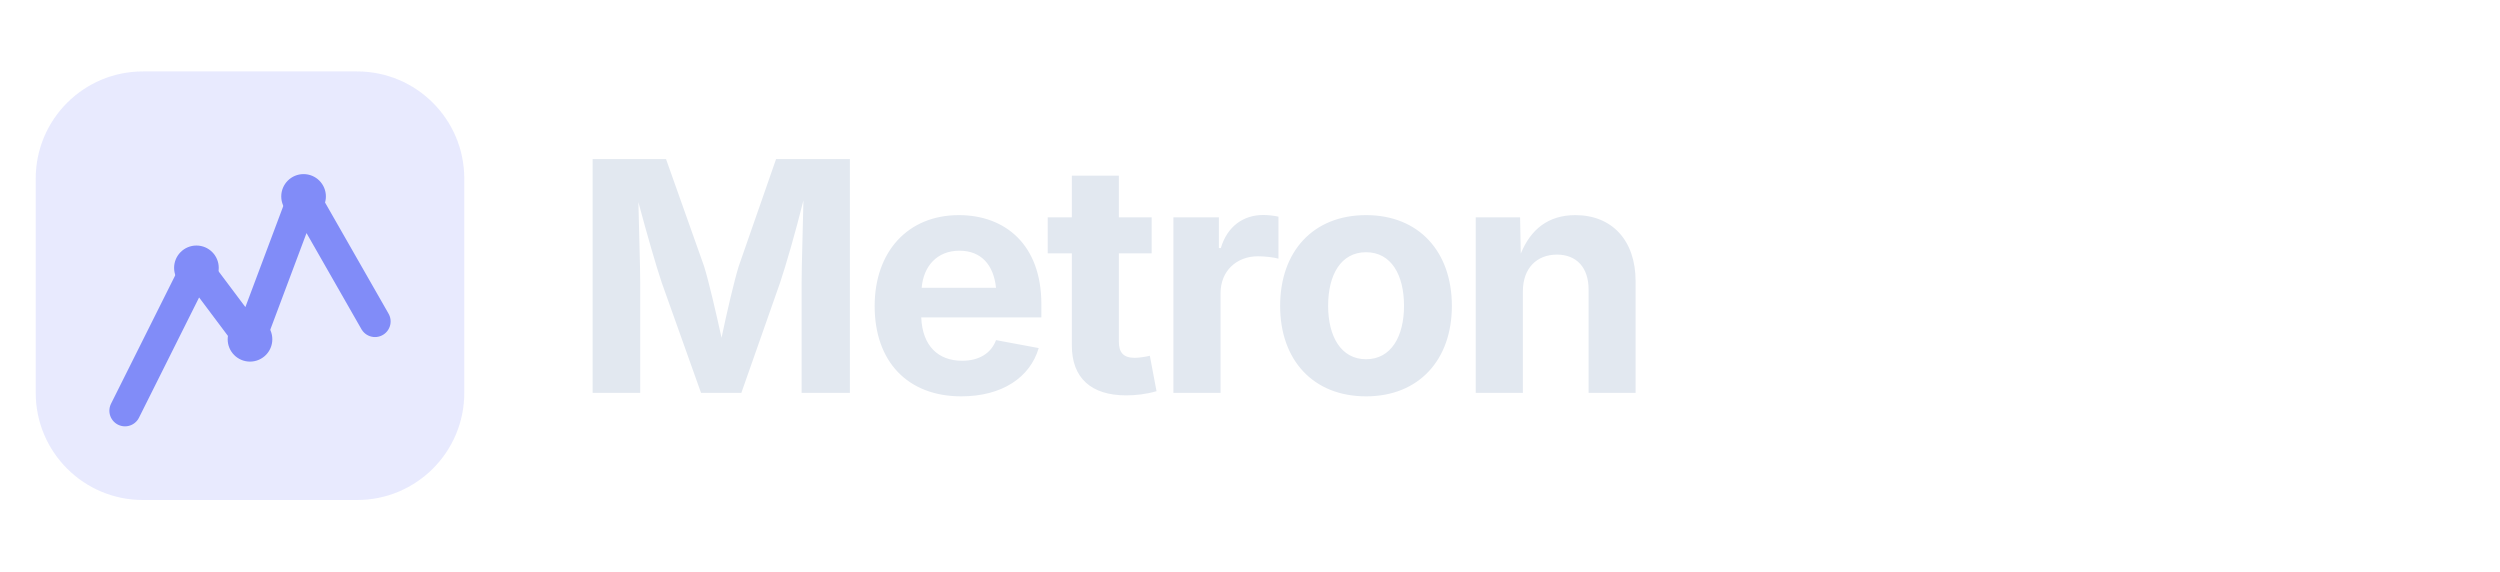
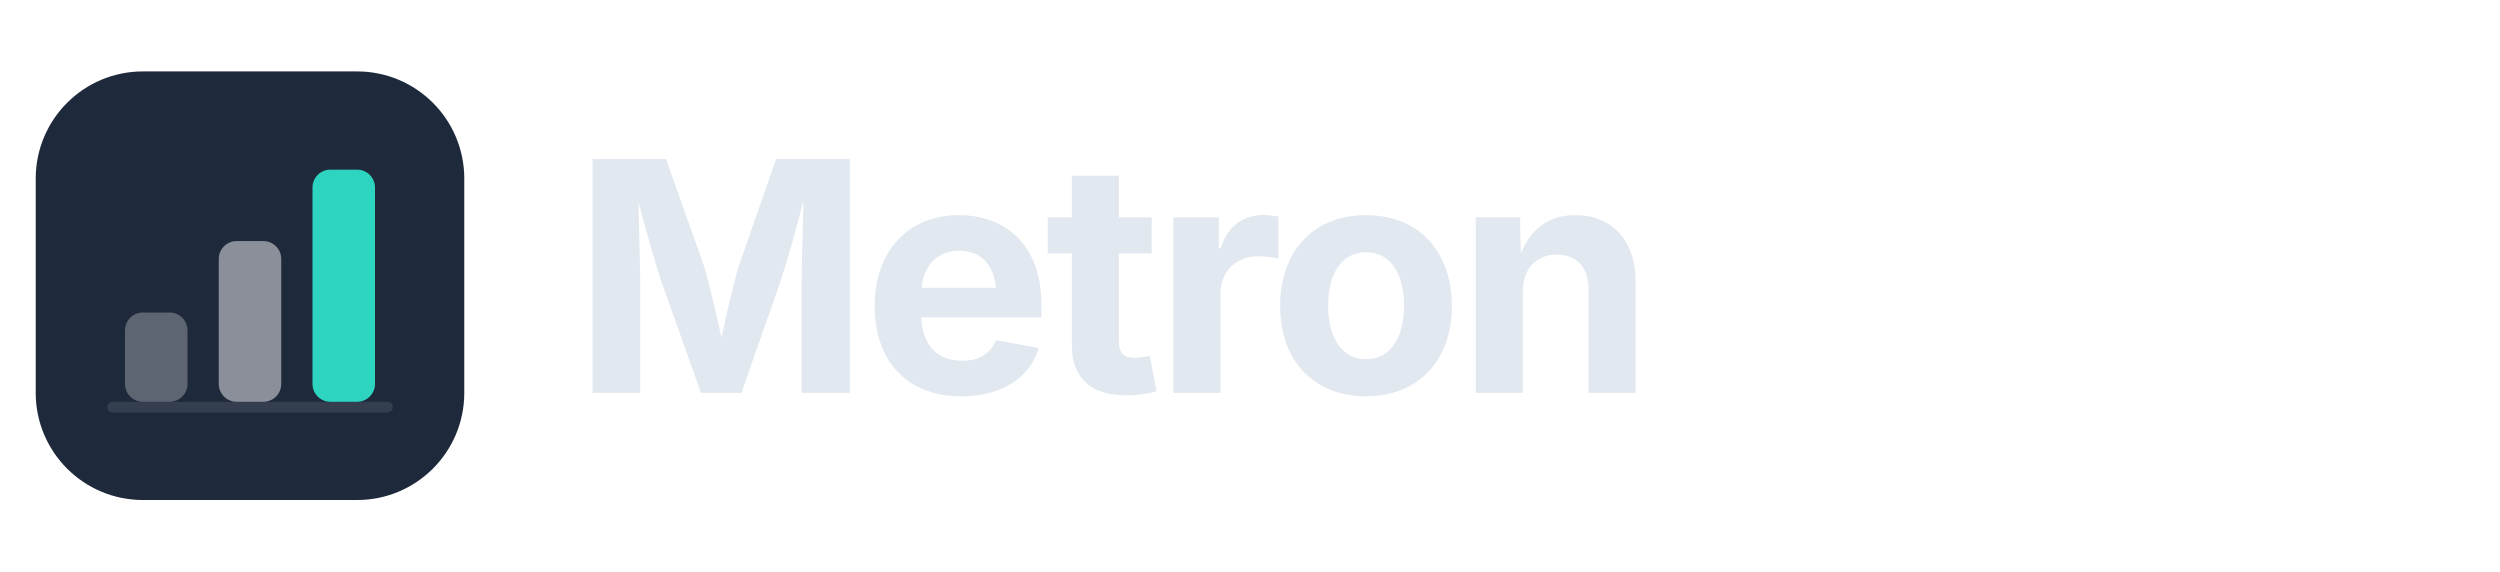
<svg xmlns="http://www.w3.org/2000/svg" viewBox="0 0 280 64" fill="none">
  <g transform="translate(4, 8)">
-     <rect width="48" height="48" rx="12" fill="#818CF8" opacity="0.18" />
-     <polyline points="10,38 18,22 24,30 30,14 38,28" stroke="#818CF8" stroke-width="3.5" stroke-linecap="round" stroke-linejoin="round" fill="none" />
-     <circle cx="18" cy="22" r="2.5" fill="#818CF8" />
-     <circle cx="24" cy="30" r="2.5" fill="#818CF8" />
-     <circle cx="30" cy="14" r="2.5" fill="#818CF8" />
+     <rect width="48" height="48" rx="12" fill="#1e293b" />
+     <rect x="8" y="37" width="32" height="1.2" rx="0.6" fill="rgba(255,255,255,0.10)" />
+     <rect x="10" y="27" width="7" height="10" rx="2" fill="rgba(255,255,255,0.28)" />
+     <rect x="20.5" y="19" width="7" height="18" rx="2" fill="rgba(255,255,255,0.48)" />
+     <rect x="31" y="11" width="7" height="26" rx="2" fill="#2dd4bf" />
  </g>
  <text x="64" y="44" font-family="Inter, -apple-system, BlinkMacSystemFont, 'Segoe UI', Roboto, sans-serif" font-size="36" font-weight="700" letter-spacing="-1" fill="#e2e8f0">Metron</text>
</svg>
